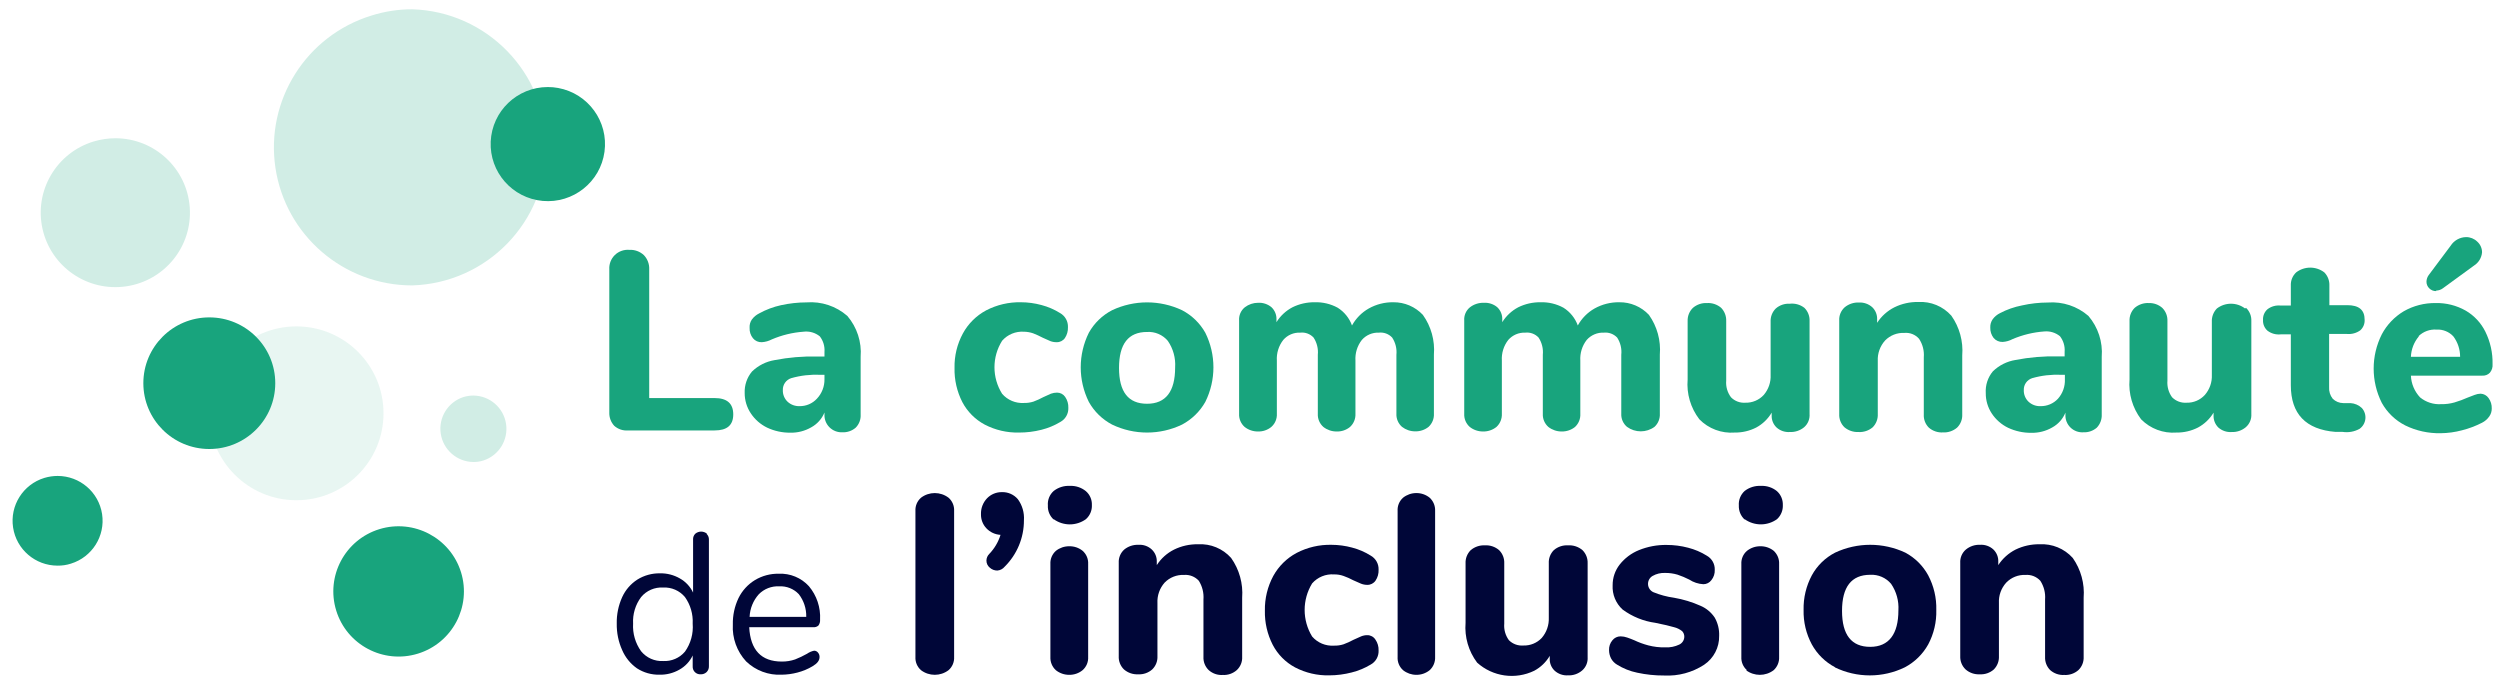
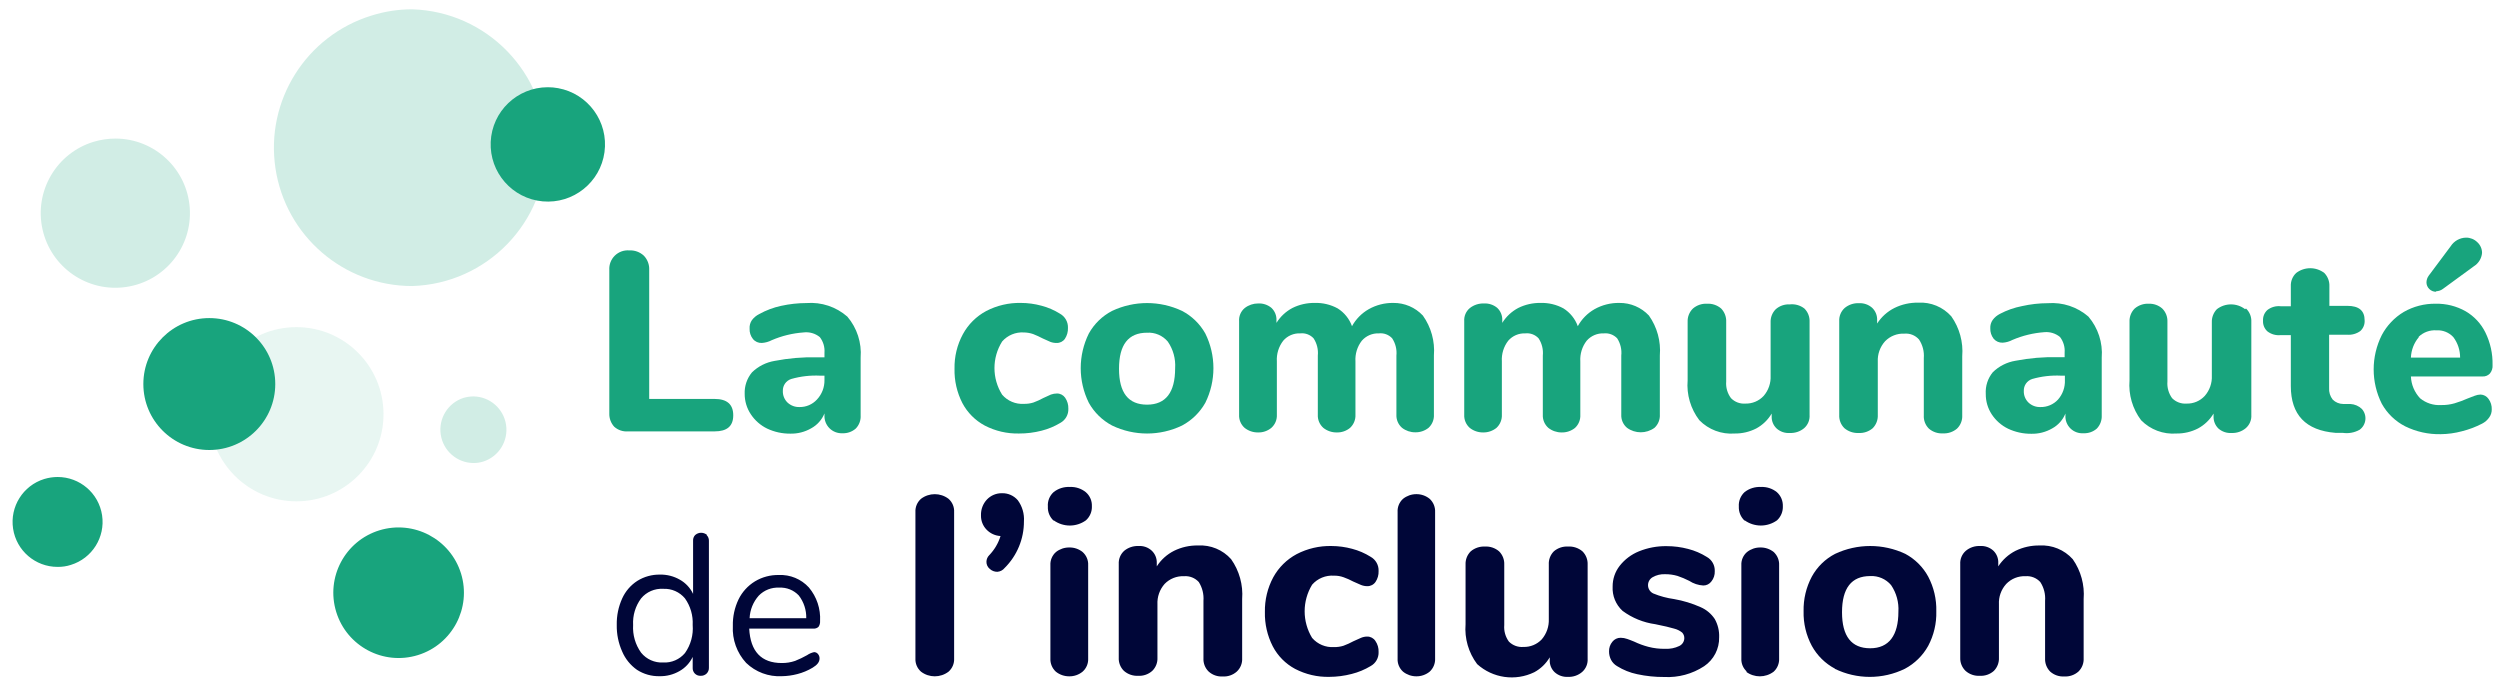
- <svg xmlns="http://www.w3.org/2000/svg" width="133" height="36" viewBox="0 0 133 36" fill="none">
-   <path fill-rule="evenodd" clip-rule="evenodd" d="M37.714 28.701C37.717 28.59 37.673 28.483 37.594 28.405L37.615 28.398C37.434 28.242 37.166 28.242 36.985 28.398C36.907 28.479 36.865 28.589 36.872 28.701V31.525C36.721 31.206 36.474 30.942 36.165 30.77C35.844 30.586 35.48 30.493 35.111 30.501C34.686 30.494 34.268 30.609 33.908 30.833C33.555 31.06 33.275 31.383 33.101 31.765C32.9 32.208 32.801 32.69 32.811 33.176C32.803 33.663 32.901 34.145 33.101 34.588C33.268 34.977 33.54 35.312 33.887 35.555C34.244 35.786 34.663 35.904 35.089 35.894C35.459 35.902 35.823 35.809 36.143 35.626C36.452 35.454 36.7 35.19 36.851 34.871V35.442C36.843 35.557 36.884 35.67 36.964 35.753C37.046 35.836 37.159 35.88 37.275 35.873C37.393 35.878 37.508 35.835 37.594 35.753C37.675 35.671 37.719 35.558 37.714 35.442V28.701ZM36.851 33.176C36.893 33.706 36.748 34.233 36.441 34.666C36.154 35.006 35.724 35.191 35.28 35.167C34.828 35.191 34.391 34.996 34.106 34.645C33.8 34.218 33.65 33.7 33.681 33.176C33.653 32.671 33.803 32.171 34.106 31.765C34.394 31.418 34.83 31.23 35.28 31.256C35.726 31.234 36.156 31.422 36.441 31.765C36.733 32.176 36.877 32.673 36.851 33.176Z" fill="#000638" />
-   <path fill-rule="evenodd" clip-rule="evenodd" d="M43.6 34.955C43.603 34.867 43.573 34.782 43.515 34.715C43.465 34.653 43.39 34.616 43.31 34.617C43.175 34.645 43.048 34.701 42.935 34.779C42.73 34.895 42.517 34.996 42.298 35.082C42.071 35.16 41.831 35.198 41.591 35.195C40.501 35.195 39.921 34.581 39.858 33.367H43.267C43.368 33.377 43.469 33.344 43.543 33.275C43.607 33.185 43.637 33.075 43.628 32.965C43.663 32.318 43.451 31.682 43.034 31.186C42.624 30.737 42.036 30.494 41.428 30.522C40.982 30.514 40.544 30.632 40.162 30.861C39.787 31.09 39.485 31.421 39.291 31.814C39.08 32.254 38.976 32.738 38.987 33.226C38.947 33.949 39.203 34.657 39.695 35.188C40.202 35.675 40.888 35.931 41.591 35.894C41.87 35.89 42.148 35.852 42.419 35.781C42.705 35.708 42.979 35.594 43.232 35.442C43.48 35.294 43.6 35.139 43.6 34.955ZM39.879 32.816C39.898 32.372 40.07 31.948 40.367 31.616C40.652 31.325 41.049 31.171 41.456 31.193C41.847 31.172 42.228 31.325 42.496 31.609C42.763 31.954 42.903 32.381 42.892 32.816H39.879Z" fill="#000638" />
-   <path d="M48.998 35.654C48.795 35.477 48.686 35.217 48.701 34.948V27.183C48.686 26.915 48.795 26.655 48.998 26.478C49.431 26.149 50.029 26.149 50.462 26.478C50.665 26.655 50.774 26.915 50.759 27.183V34.948C50.774 35.217 50.665 35.477 50.462 35.654C50.029 35.982 49.431 35.982 48.998 35.654Z" fill="#000638" />
-   <path d="M54.148 26.555C54.386 26.879 54.501 27.277 54.473 27.678C54.477 28.605 54.107 29.495 53.448 30.148C53.352 30.267 53.211 30.341 53.059 30.353C52.909 30.355 52.765 30.299 52.655 30.198C52.542 30.107 52.477 29.969 52.478 29.823C52.48 29.691 52.533 29.564 52.627 29.471C52.905 29.184 53.111 28.835 53.228 28.454C52.943 28.439 52.675 28.315 52.478 28.108C52.285 27.905 52.18 27.633 52.188 27.353C52.178 27.042 52.293 26.74 52.507 26.513C52.715 26.296 53.005 26.176 53.306 26.181C53.629 26.172 53.938 26.31 54.148 26.555Z" fill="#000638" />
-   <path fill-rule="evenodd" clip-rule="evenodd" d="M55.747 26.887C55.731 27.173 55.845 27.451 56.058 27.642V27.621C56.569 27.989 57.259 27.989 57.77 27.621C57.985 27.43 58.102 27.153 58.088 26.866C58.099 26.582 57.979 26.309 57.763 26.125C57.523 25.932 57.221 25.834 56.914 25.849C56.606 25.833 56.302 25.928 56.058 26.118C55.839 26.311 55.724 26.596 55.747 26.887ZM55.881 34.948C55.868 35.215 55.974 35.474 56.171 35.654C56.374 35.816 56.626 35.903 56.886 35.901C57.143 35.904 57.394 35.817 57.593 35.654C57.796 35.477 57.905 35.217 57.89 34.948V30.007C57.905 29.739 57.796 29.479 57.593 29.301C57.393 29.141 57.142 29.056 56.886 29.061C56.629 29.058 56.38 29.143 56.178 29.301C55.976 29.479 55.866 29.739 55.881 30.007V34.948Z" fill="#000638" />
-   <path d="M65.495 29.682C65.932 30.299 66.139 31.047 66.083 31.8V34.941C66.098 35.207 65.994 35.465 65.8 35.647C65.594 35.83 65.325 35.924 65.05 35.908C64.775 35.926 64.504 35.832 64.3 35.647C64.11 35.462 64.01 35.205 64.024 34.941V31.892C64.05 31.542 63.964 31.193 63.776 30.896C63.577 30.678 63.287 30.563 62.991 30.586C62.604 30.569 62.228 30.718 61.958 30.995C61.693 31.294 61.556 31.684 61.576 32.082V34.906C61.59 35.17 61.49 35.427 61.3 35.612C61.095 35.795 60.825 35.889 60.55 35.873C60.273 35.888 60.002 35.794 59.793 35.612C59.604 35.427 59.503 35.17 59.517 34.906V29.944C59.502 29.677 59.609 29.417 59.807 29.238C60.02 29.063 60.289 28.973 60.565 28.984C60.824 28.965 61.081 29.054 61.272 29.231C61.451 29.399 61.549 29.635 61.541 29.88V30.064C61.768 29.711 62.085 29.426 62.461 29.238C62.856 29.044 63.293 28.947 63.734 28.955C64.402 28.916 65.051 29.184 65.495 29.682Z" fill="#000638" />
-   <path d="M68.898 35.506C68.39 35.234 67.976 34.816 67.71 34.306C67.421 33.743 67.278 33.117 67.292 32.485C67.28 31.843 67.434 31.208 67.738 30.642C68.025 30.121 68.457 29.694 68.983 29.414C69.555 29.117 70.192 28.969 70.837 28.984C71.207 28.985 71.576 29.035 71.933 29.132C72.281 29.222 72.612 29.365 72.916 29.555C73.189 29.707 73.354 29.999 73.341 30.311C73.35 30.516 73.293 30.719 73.178 30.89C73.08 31.034 72.915 31.119 72.74 31.115C72.626 31.115 72.513 31.094 72.407 31.052L71.99 30.868C71.826 30.78 71.656 30.705 71.48 30.642C71.317 30.583 71.144 30.555 70.971 30.558C70.528 30.526 70.096 30.704 69.804 31.038C69.275 31.905 69.275 32.994 69.804 33.861C70.094 34.198 70.527 34.378 70.971 34.348C71.141 34.353 71.311 34.329 71.473 34.278C71.656 34.211 71.833 34.13 72.004 34.038L72.414 33.854C72.517 33.812 72.628 33.79 72.74 33.791C72.914 33.789 73.077 33.877 73.171 34.024C73.29 34.195 73.35 34.401 73.341 34.609C73.354 34.919 73.19 35.21 72.916 35.358C72.604 35.545 72.266 35.686 71.912 35.774C71.522 35.876 71.12 35.928 70.716 35.929C70.084 35.944 69.459 35.798 68.898 35.506Z" fill="#000638" />
-   <path d="M74.643 35.654C74.443 35.475 74.336 35.215 74.353 34.948V27.184C74.336 26.916 74.443 26.656 74.643 26.478C74.844 26.318 75.093 26.23 75.35 26.231C75.608 26.229 75.858 26.316 76.058 26.478C76.255 26.658 76.361 26.917 76.348 27.184V34.948C76.361 35.215 76.255 35.474 76.058 35.654C75.858 35.816 75.608 35.903 75.35 35.901C75.093 35.901 74.844 35.814 74.643 35.654Z" fill="#000638" />
-   <path d="M84.186 29.266C84.374 29.452 84.474 29.708 84.462 29.972V34.962C84.481 35.23 84.374 35.491 84.172 35.668C83.962 35.849 83.692 35.942 83.415 35.929C83.156 35.945 82.901 35.856 82.708 35.682C82.53 35.514 82.434 35.277 82.446 35.033V34.892C82.25 35.225 81.966 35.498 81.625 35.682C80.618 36.172 79.414 36.001 78.583 35.252C78.126 34.645 77.907 33.891 77.968 33.134V29.972C77.955 29.708 78.056 29.452 78.244 29.266C78.455 29.089 78.725 28.998 79.001 29.012C79.274 28.997 79.543 29.088 79.75 29.266C79.939 29.452 80.039 29.708 80.026 29.972V33.176C79.999 33.491 80.087 33.804 80.274 34.059C80.477 34.261 80.759 34.365 81.045 34.341C81.413 34.353 81.769 34.206 82.021 33.939C82.279 33.639 82.413 33.253 82.396 32.859V29.972C82.381 29.709 82.479 29.452 82.665 29.266C82.873 29.088 83.142 28.997 83.415 29.012C83.695 28.994 83.972 29.085 84.186 29.266Z" fill="#000638" />
-   <path d="M87.101 35.788C86.719 35.71 86.355 35.564 86.025 35.358C85.891 35.279 85.781 35.164 85.707 35.026C85.638 34.89 85.602 34.74 85.601 34.588C85.593 34.398 85.656 34.212 85.778 34.066C85.883 33.931 86.045 33.853 86.216 33.854C86.337 33.855 86.457 33.877 86.57 33.918C86.683 33.96 86.811 34.002 86.938 34.059C87.179 34.174 87.43 34.266 87.688 34.334C87.983 34.411 88.288 34.447 88.594 34.44C88.85 34.453 89.105 34.402 89.336 34.292C89.496 34.217 89.6 34.059 89.605 33.882C89.609 33.77 89.569 33.661 89.492 33.579C89.365 33.477 89.218 33.405 89.06 33.367C88.848 33.304 88.523 33.226 88.063 33.134C87.433 33.048 86.835 32.805 86.323 32.428C85.961 32.099 85.766 31.625 85.792 31.137C85.789 30.738 85.921 30.35 86.167 30.035C86.436 29.694 86.789 29.429 87.193 29.266C87.66 29.077 88.16 28.983 88.664 28.991C89.051 28.99 89.436 29.04 89.81 29.139C90.16 29.228 90.495 29.371 90.801 29.562C91.074 29.714 91.238 30.006 91.225 30.318C91.234 30.514 91.171 30.707 91.048 30.861C90.948 30.999 90.787 31.081 90.617 31.08C90.349 31.065 90.091 30.98 89.867 30.833C89.666 30.731 89.458 30.643 89.244 30.572C89.031 30.509 88.809 30.478 88.586 30.48C88.351 30.469 88.118 30.525 87.914 30.642C87.758 30.734 87.666 30.905 87.675 31.086C87.684 31.267 87.792 31.427 87.957 31.504C88.311 31.649 88.681 31.748 89.06 31.8C89.548 31.884 90.023 32.029 90.475 32.231C90.781 32.363 91.041 32.582 91.225 32.859C91.391 33.154 91.472 33.488 91.459 33.826C91.472 34.441 91.171 35.021 90.659 35.365C90.031 35.775 89.287 35.976 88.537 35.937C88.054 35.94 87.573 35.89 87.101 35.788Z" fill="#000638" />
-   <path fill-rule="evenodd" clip-rule="evenodd" d="M92.506 26.887C92.493 27.172 92.606 27.449 92.817 27.642V27.621C93.331 27.988 94.022 27.988 94.536 27.621C94.746 27.428 94.86 27.151 94.847 26.866C94.856 26.584 94.74 26.313 94.529 26.125C94.29 25.932 93.987 25.834 93.68 25.849C93.37 25.833 93.063 25.928 92.817 26.118C92.601 26.313 92.486 26.597 92.506 26.887ZM92.64 34.948C92.625 35.217 92.735 35.477 92.937 35.654H92.888C93.323 35.984 93.924 35.984 94.359 35.654C94.556 35.474 94.663 35.215 94.649 34.948V30.007C94.663 29.741 94.556 29.482 94.359 29.301C94.159 29.142 93.908 29.057 93.652 29.061C93.395 29.058 93.146 29.143 92.944 29.301C92.737 29.476 92.625 29.737 92.64 30.007V34.948Z" fill="#000638" />
-   <path fill-rule="evenodd" clip-rule="evenodd" d="M96.39 34.285C96.674 34.801 97.105 35.224 97.628 35.499H97.606C98.785 36.075 100.164 36.075 101.342 35.499C101.863 35.222 102.293 34.8 102.58 34.285C102.88 33.721 103.029 33.088 103.011 32.449C103.028 31.808 102.879 31.174 102.58 30.607C102.301 30.095 101.878 29.675 101.363 29.4C100.18 28.845 98.811 28.845 97.628 29.4C97.103 29.67 96.672 30.09 96.39 30.607C96.088 31.174 95.936 31.808 95.951 32.449C95.936 33.089 96.087 33.721 96.39 34.285ZM100.606 31.059C100.889 31.474 101.026 31.97 100.995 32.471C100.995 33.727 100.493 34.412 99.495 34.412C98.498 34.412 97.996 33.776 97.996 32.499C97.996 31.221 98.498 30.579 99.495 30.579C99.921 30.556 100.332 30.734 100.606 31.059Z" fill="#000638" />
-   <path d="M110.27 29.682C110.704 30.3 110.909 31.048 110.85 31.8V34.941C110.864 35.205 110.763 35.462 110.574 35.647C110.366 35.831 110.094 35.925 109.817 35.908C109.542 35.924 109.272 35.83 109.067 35.647C108.882 35.46 108.785 35.204 108.798 34.941V31.892C108.826 31.541 108.737 31.191 108.544 30.896C108.344 30.678 108.054 30.563 107.758 30.586C107.373 30.569 107 30.718 106.732 30.995C106.462 31.291 106.322 31.683 106.343 32.082V34.906C106.357 35.168 106.259 35.424 106.075 35.612C105.869 35.795 105.6 35.889 105.325 35.873C105.048 35.889 104.775 35.795 104.568 35.612C104.376 35.428 104.273 35.171 104.285 34.906V29.944C104.269 29.675 104.379 29.414 104.582 29.238C104.794 29.062 105.064 28.971 105.339 28.983C105.599 28.966 105.854 29.055 106.046 29.231C106.222 29.4 106.318 29.636 106.308 29.88V30.064C106.537 29.713 106.854 29.428 107.228 29.238C107.624 29.046 108.06 28.949 108.501 28.955C109.171 28.917 109.822 29.184 110.27 29.682Z" fill="#000638" />
-   <ellipse opacity="0.5" cx="15.769" cy="21.988" rx="4.634" ry="4.624" fill="#D1EDE5" />
-   <ellipse cx="11.135" cy="20.386" rx="3.509" ry="3.501" fill="#18A47D" />
-   <path d="M21.931 0.494C21.196 0.493 20.466 0.605 19.766 0.826C16.286 1.894 14.113 5.342 14.654 8.935C15.196 12.527 18.29 15.184 21.931 15.184C25.907 15.06 29.067 11.809 29.067 7.839C29.067 3.869 25.907 0.617 21.931 0.494Z" fill="#D1EDE5" />
-   <path d="M24.527 30.445C25.09 32.274 24.061 34.213 22.228 34.775C20.395 35.338 18.451 34.312 17.887 32.483C17.323 30.654 18.351 28.715 20.183 28.151C22.017 27.59 23.96 28.616 24.527 30.445Z" fill="#18A47D" />
-   <path d="M3.063 25.32C2.824 25.321 2.585 25.357 2.356 25.426C1.225 25.774 0.519 26.895 0.696 28.063C0.873 29.23 1.88 30.093 3.063 30.092C3.303 30.095 3.542 30.06 3.771 29.986C4.902 29.638 5.608 28.517 5.431 27.349C5.253 26.181 4.247 25.319 3.063 25.32Z" fill="#18A47D" />
-   <path d="M25.185 21.043C25.008 21.044 24.832 21.071 24.662 21.12C23.832 21.386 23.318 22.212 23.448 23.072C23.578 23.931 24.314 24.57 25.185 24.579C25.363 24.58 25.539 24.554 25.709 24.501C26.538 24.236 27.052 23.409 26.922 22.55C26.792 21.69 26.056 21.052 25.185 21.043" fill="#D1EDE5" />
-   <path d="M6.148 7.355C5.755 7.356 5.364 7.413 4.987 7.525C2.999 8.125 1.81 10.154 2.262 12.177C2.715 14.201 4.655 15.534 6.711 15.234C8.767 14.933 10.242 13.102 10.095 11.034C9.947 8.966 8.226 7.361 6.148 7.355Z" fill="#D1EDE5" />
-   <path d="M29.14 4.631C27.514 4.633 26.177 5.912 26.106 7.533C26.034 9.154 27.253 10.544 28.873 10.689C30.493 10.834 31.94 9.682 32.159 8.075C32.378 6.467 31.291 4.972 29.692 4.68C29.51 4.646 29.325 4.629 29.14 4.631Z" fill="#18A47D" />
-   <path d="M32.677 22.652C32.5 22.46 32.406 22.206 32.415 21.946V14.329C32.398 14.046 32.505 13.768 32.708 13.569C32.912 13.37 33.192 13.269 33.476 13.292C33.764 13.276 34.045 13.378 34.255 13.574C34.448 13.777 34.551 14.05 34.538 14.329V21.177H38.018C38.676 21.177 39.009 21.466 39.009 22.045C39.009 22.624 38.676 22.899 38.018 22.899H33.413C33.144 22.922 32.877 22.832 32.677 22.652Z" fill="#18A47D" />
-   <path fill-rule="evenodd" clip-rule="evenodd" d="M45.786 18.981C45.848 18.192 45.593 17.41 45.078 16.807C44.481 16.285 43.698 16.026 42.907 16.087C42.452 16.088 41.999 16.138 41.555 16.235C41.147 16.323 40.754 16.471 40.388 16.673C40.234 16.749 40.101 16.86 39.999 16.998C39.91 17.128 39.868 17.285 39.879 17.442C39.869 17.641 39.931 17.837 40.056 17.993C40.171 18.135 40.347 18.214 40.53 18.205C40.715 18.193 40.896 18.143 41.06 18.056C41.595 17.827 42.164 17.689 42.744 17.647C43.056 17.607 43.37 17.696 43.614 17.894C43.798 18.131 43.886 18.428 43.862 18.727V18.967H43.473C42.713 18.949 41.954 19.013 41.209 19.158C40.755 19.233 40.336 19.445 40.006 19.765C39.739 20.085 39.601 20.492 39.617 20.908C39.615 21.293 39.729 21.669 39.942 21.988C40.158 22.316 40.459 22.579 40.813 22.751C41.197 22.931 41.618 23.023 42.044 23.019C42.433 23.028 42.817 22.93 43.154 22.736C43.474 22.562 43.724 22.283 43.862 21.946V22.045C43.849 22.301 43.946 22.551 44.128 22.732C44.31 22.913 44.56 23.01 44.817 22.998C45.076 23.009 45.329 22.921 45.524 22.751C45.709 22.564 45.804 22.307 45.786 22.045V18.981ZM43.862 20.174C43.869 20.559 43.724 20.932 43.458 21.212C43.22 21.47 42.883 21.613 42.532 21.607C42.299 21.614 42.074 21.531 41.902 21.374C41.732 21.213 41.639 20.987 41.647 20.753C41.637 20.465 41.819 20.206 42.093 20.118C42.594 19.975 43.115 19.915 43.635 19.941H43.862V20.174Z" fill="#18A47D" />
-   <path d="M52.386 22.588C51.88 22.317 51.466 21.902 51.198 21.395C50.91 20.832 50.766 20.206 50.781 19.574C50.767 18.934 50.921 18.302 51.226 17.739C51.51 17.218 51.94 16.791 52.464 16.511C53.034 16.215 53.669 16.067 54.311 16.08C54.681 16.081 55.05 16.131 55.407 16.228C55.755 16.319 56.086 16.462 56.391 16.652C56.664 16.803 56.828 17.096 56.815 17.407C56.823 17.612 56.766 17.815 56.652 17.986C56.552 18.128 56.388 18.21 56.214 18.205C56.1 18.207 55.987 18.188 55.881 18.148L55.471 17.965C55.306 17.878 55.136 17.8 54.962 17.732C54.804 17.678 54.639 17.65 54.473 17.647C54.033 17.618 53.604 17.795 53.313 18.127C52.77 18.99 52.77 20.087 53.313 20.951C53.602 21.285 54.032 21.465 54.473 21.438C54.644 21.442 54.813 21.418 54.976 21.367C55.158 21.3 55.336 21.22 55.506 21.127L55.91 20.944C56.014 20.907 56.124 20.887 56.235 20.887C56.407 20.887 56.569 20.971 56.666 21.113C56.785 21.285 56.844 21.491 56.836 21.699C56.848 22.008 56.684 22.298 56.412 22.447C56.099 22.635 55.761 22.775 55.407 22.864C55.017 22.964 54.615 23.013 54.212 23.012C53.577 23.026 52.949 22.881 52.386 22.588Z" fill="#18A47D" />
-   <path fill-rule="evenodd" clip-rule="evenodd" d="M57.926 21.381C58.212 21.895 58.643 22.314 59.164 22.588C60.34 23.153 61.709 23.153 62.885 22.588C63.404 22.312 63.834 21.893 64.123 21.381C64.698 20.222 64.698 18.862 64.123 17.703C63.836 17.192 63.406 16.775 62.885 16.503C61.707 15.948 60.342 15.948 59.164 16.503C58.642 16.773 58.211 17.191 57.926 17.703C57.351 18.862 57.351 20.222 57.926 21.381ZM62.128 18.134C62.413 18.548 62.55 19.045 62.517 19.546V19.553C62.517 20.823 62.022 21.48 61.024 21.48C60.027 21.48 59.532 20.852 59.532 19.574C59.532 18.297 60.027 17.661 61.024 17.661C61.447 17.635 61.856 17.81 62.128 18.134Z" fill="#18A47D" />
-   <path d="M75.697 16.751C76.136 17.366 76.344 18.116 76.284 18.868V22.002C76.3 22.268 76.196 22.527 76.001 22.708C75.801 22.869 75.55 22.953 75.293 22.948C75.037 22.95 74.788 22.865 74.586 22.708C74.384 22.531 74.274 22.271 74.289 22.002V18.875C74.321 18.553 74.241 18.229 74.063 17.958C73.881 17.764 73.619 17.667 73.355 17.697C73.01 17.682 72.677 17.825 72.45 18.085C72.206 18.398 72.085 18.79 72.11 19.186V22.009C72.124 22.276 72.017 22.535 71.82 22.715C71.621 22.878 71.37 22.963 71.112 22.955C70.856 22.958 70.607 22.873 70.405 22.715C70.203 22.538 70.093 22.278 70.108 22.009V18.875C70.14 18.553 70.06 18.229 69.882 17.958C69.7 17.764 69.438 17.667 69.174 17.697C68.829 17.68 68.495 17.823 68.269 18.085C68.025 18.398 67.904 18.79 67.929 19.186V22.009C67.944 22.278 67.834 22.538 67.632 22.715C67.433 22.878 67.181 22.963 66.924 22.955C66.668 22.958 66.418 22.873 66.217 22.715C66.015 22.538 65.905 22.278 65.92 22.009V17.054C65.9 16.784 66.013 16.52 66.224 16.348C66.427 16.192 66.675 16.108 66.931 16.108C67.188 16.094 67.441 16.177 67.639 16.341C67.822 16.512 67.92 16.755 67.908 17.005V17.139C68.115 16.805 68.409 16.532 68.757 16.348C69.126 16.166 69.533 16.074 69.945 16.08C70.369 16.067 70.789 16.167 71.162 16.369C71.516 16.59 71.785 16.924 71.926 17.315C72.134 16.938 72.442 16.625 72.817 16.412C73.217 16.188 73.668 16.073 74.126 16.08C74.721 16.074 75.29 16.317 75.697 16.751Z" fill="#18A47D" />
-   <path d="M87.723 16.751C88.16 17.367 88.365 18.116 88.303 18.868V22.002C88.32 22.268 88.216 22.527 88.02 22.708C87.585 23.027 86.992 23.027 86.556 22.708C86.349 22.534 86.237 22.272 86.252 22.002V18.875C86.286 18.553 86.209 18.229 86.032 17.958C85.849 17.767 85.589 17.671 85.325 17.697C84.978 17.681 84.642 17.824 84.412 18.085C84.169 18.398 84.048 18.79 84.073 19.186V22.009C84.089 22.275 83.985 22.534 83.79 22.715C83.59 22.875 83.339 22.96 83.082 22.955C82.826 22.957 82.577 22.872 82.375 22.715C82.173 22.538 82.063 22.278 82.078 22.009V18.875C82.11 18.553 82.03 18.229 81.852 17.958C81.67 17.764 81.408 17.667 81.144 17.697C80.799 17.682 80.466 17.825 80.239 18.085C79.995 18.398 79.874 18.79 79.899 19.186V22.009C79.912 22.276 79.806 22.535 79.609 22.715C79.408 22.875 79.158 22.96 78.901 22.955C78.645 22.958 78.395 22.873 78.194 22.715C77.992 22.538 77.882 22.278 77.897 22.009V17.054C77.877 16.784 77.99 16.52 78.201 16.348C78.413 16.184 78.676 16.1 78.944 16.108C79.201 16.094 79.454 16.177 79.651 16.341C79.834 16.512 79.932 16.755 79.92 17.005V17.139C80.128 16.805 80.421 16.532 80.769 16.348C81.138 16.166 81.546 16.074 81.958 16.08C82.382 16.067 82.802 16.167 83.174 16.369C83.528 16.59 83.797 16.924 83.939 17.315C84.146 16.938 84.455 16.625 84.83 16.412C85.232 16.188 85.686 16.073 86.146 16.08C86.743 16.072 87.315 16.316 87.723 16.751Z" fill="#18A47D" />
-   <path d="M95.993 16.376C96.181 16.562 96.282 16.819 96.269 17.082V22.023C96.289 22.291 96.182 22.553 95.979 22.729C95.767 22.905 95.498 22.995 95.222 22.983C94.963 23.003 94.708 22.917 94.515 22.744C94.337 22.575 94.242 22.338 94.253 22.094V21.953C94.057 22.286 93.773 22.56 93.432 22.744C93.078 22.925 92.685 23.017 92.286 23.012C91.585 23.066 90.896 22.807 90.405 22.306C89.941 21.701 89.719 20.947 89.782 20.188V17.082C89.772 16.818 89.874 16.561 90.065 16.376C90.273 16.199 90.541 16.108 90.815 16.122C91.088 16.107 91.357 16.198 91.565 16.376C91.748 16.565 91.845 16.82 91.834 17.082V20.252C91.807 20.567 91.898 20.881 92.088 21.134C92.287 21.339 92.567 21.445 92.852 21.424C93.222 21.434 93.578 21.285 93.829 21.014C94.085 20.717 94.217 20.333 94.197 19.941V17.118C94.184 16.854 94.284 16.597 94.472 16.412C94.677 16.233 94.944 16.142 95.215 16.158C95.493 16.127 95.772 16.205 95.993 16.376Z" fill="#18A47D" />
-   <path d="M103.811 16.793C104.246 17.41 104.452 18.159 104.391 18.911V22.045C104.405 22.309 104.304 22.566 104.115 22.751C103.907 22.928 103.638 23.019 103.365 23.005C103.091 23.021 102.822 22.93 102.615 22.751C102.428 22.565 102.33 22.308 102.346 22.045V19.009C102.375 18.661 102.286 18.313 102.092 18.021C101.897 17.8 101.608 17.684 101.313 17.711C100.93 17.692 100.556 17.839 100.288 18.113C100.019 18.41 99.879 18.801 99.898 19.2V22.024C99.912 22.286 99.814 22.542 99.63 22.73C99.422 22.907 99.153 22.999 98.88 22.984C98.604 22.997 98.334 22.907 98.123 22.73C97.933 22.545 97.833 22.288 97.847 22.024V17.054C97.831 16.787 97.938 16.528 98.137 16.348C98.349 16.173 98.619 16.082 98.894 16.094C99.153 16.08 99.407 16.169 99.601 16.341C99.778 16.51 99.873 16.747 99.863 16.991V17.174C100.09 16.822 100.408 16.537 100.783 16.348C101.176 16.155 101.611 16.058 102.049 16.066C102.717 16.027 103.366 16.294 103.811 16.793Z" fill="#18A47D" />
-   <path fill-rule="evenodd" clip-rule="evenodd" d="M111.812 18.981C111.874 18.192 111.619 17.41 111.104 16.807C110.509 16.291 109.733 16.035 108.947 16.094C108.483 16.095 108.02 16.147 107.567 16.249C107.16 16.328 106.767 16.466 106.4 16.659C106.246 16.735 106.113 16.846 106.011 16.983C105.92 17.113 105.875 17.27 105.883 17.428C105.876 17.627 105.939 17.821 106.06 17.979C106.179 18.12 106.357 18.198 106.541 18.191C106.725 18.18 106.903 18.129 107.065 18.042C107.602 17.814 108.173 17.675 108.756 17.633C109.057 17.605 109.357 17.696 109.59 17.887C109.774 18.124 109.863 18.421 109.838 18.72V18.96H109.484C108.725 18.942 107.966 19.006 107.221 19.151C106.767 19.225 106.347 19.437 106.018 19.758C105.75 20.082 105.616 20.496 105.643 20.915C105.639 21.299 105.75 21.675 105.961 21.995C106.177 22.323 106.478 22.587 106.831 22.758C107.216 22.938 107.637 23.03 108.062 23.026C108.452 23.035 108.836 22.938 109.173 22.744C109.493 22.57 109.743 22.29 109.881 21.953V22.052C109.866 22.309 109.963 22.561 110.147 22.742C110.331 22.923 110.585 23.016 110.843 22.998C111.102 23.009 111.355 22.921 111.55 22.751C111.731 22.562 111.826 22.306 111.812 22.045V18.981ZM109.852 20.174C109.869 20.555 109.737 20.927 109.484 21.212C109.245 21.471 108.904 21.615 108.551 21.607C108.318 21.616 108.092 21.532 107.921 21.374C107.751 21.213 107.658 20.987 107.666 20.753C107.655 20.465 107.838 20.206 108.112 20.118C108.613 19.975 109.134 19.915 109.654 19.941H109.852V20.174Z" fill="#18A47D" />
-   <path d="M119.488 16.377C119.681 16.559 119.784 16.817 119.771 17.082V22.024C119.789 22.293 119.679 22.554 119.474 22.73C119.264 22.904 118.997 22.995 118.724 22.984C118.465 23.002 118.21 22.915 118.016 22.744C117.843 22.573 117.751 22.337 117.762 22.094V21.953C117.562 22.286 117.276 22.559 116.934 22.744C116.579 22.925 116.186 23.017 115.788 23.012C115.087 23.066 114.398 22.807 113.906 22.306C113.448 21.699 113.229 20.945 113.291 20.188V17.082C113.278 16.819 113.378 16.562 113.566 16.377C113.777 16.198 114.048 16.107 114.323 16.122C114.583 16.115 114.836 16.206 115.031 16.377C115.219 16.562 115.319 16.819 115.307 17.082V20.252C115.282 20.566 115.369 20.879 115.554 21.134C115.756 21.339 116.038 21.445 116.325 21.424C116.693 21.434 117.046 21.285 117.295 21.014C117.554 20.718 117.688 20.334 117.67 19.941V17.118C117.658 16.855 117.755 16.6 117.938 16.412C118.381 16.073 118.996 16.073 119.438 16.412L119.488 16.377Z" fill="#18A47D" />
-   <path d="M125.65 21.706C125.792 21.864 125.861 22.075 125.838 22.287C125.815 22.498 125.703 22.69 125.529 22.814C125.256 22.966 124.94 23.023 124.631 22.977H124.249C122.664 22.849 121.872 22.017 121.872 20.492V17.788H121.334C121.082 17.816 120.828 17.745 120.627 17.591C120.467 17.447 120.381 17.24 120.393 17.026C120.379 16.81 120.465 16.599 120.627 16.454C120.828 16.299 121.082 16.229 121.334 16.256H121.872V15.198C121.858 14.932 121.962 14.675 122.155 14.492C122.597 14.153 123.212 14.153 123.655 14.492C123.838 14.68 123.935 14.935 123.923 15.198V16.235H124.878C125.494 16.235 125.798 16.489 125.798 17.005C125.812 17.217 125.729 17.425 125.572 17.569C125.368 17.719 125.116 17.789 124.864 17.767H123.909V20.591C123.893 20.814 123.961 21.036 124.1 21.212C124.249 21.36 124.449 21.443 124.659 21.445H125.041C125.269 21.457 125.484 21.549 125.65 21.706Z" fill="#18A47D" />
-   <path fill-rule="evenodd" clip-rule="evenodd" d="M129.236 15.339C129.333 15.437 129.466 15.491 129.604 15.487V15.459C129.732 15.457 129.856 15.415 129.958 15.339L131.613 14.132C131.861 13.977 132.02 13.716 132.045 13.426C132.045 13.208 131.953 13 131.79 12.854C131.632 12.699 131.418 12.613 131.196 12.614C130.862 12.619 130.554 12.792 130.375 13.073L129.208 14.633C129.133 14.736 129.091 14.859 129.088 14.986C129.087 15.119 129.141 15.246 129.236 15.339ZM132.392 21.177C132.509 21.338 132.569 21.535 132.561 21.734C132.563 21.886 132.516 22.035 132.427 22.158C132.329 22.298 132.198 22.412 132.045 22.489C131.706 22.664 131.347 22.799 130.977 22.892C130.608 22.991 130.227 23.043 129.845 23.047C129.191 23.061 128.543 22.919 127.956 22.631C127.43 22.363 126.997 21.945 126.711 21.431C126.135 20.284 126.135 18.934 126.711 17.788C126.98 17.28 127.384 16.855 127.878 16.56C128.394 16.265 128.981 16.114 129.576 16.122C130.136 16.11 130.688 16.249 131.175 16.525C131.627 16.788 131.991 17.179 132.222 17.647C132.487 18.184 132.618 18.778 132.604 19.377C132.618 19.54 132.567 19.702 132.462 19.828C132.358 19.938 132.21 19.995 132.059 19.984H128.26C128.278 20.415 128.452 20.826 128.748 21.141C129.064 21.399 129.466 21.528 129.873 21.501C130.112 21.506 130.351 21.475 130.581 21.409C130.822 21.338 131.058 21.25 131.288 21.148L131.656 21.007C131.755 20.968 131.861 20.947 131.967 20.944C132.138 20.95 132.295 21.036 132.392 21.177ZM128.678 17.901C128.423 18.205 128.276 18.585 128.26 18.981H130.878C130.88 18.589 130.753 18.207 130.517 17.894C130.287 17.646 129.957 17.514 129.618 17.534C129.271 17.511 128.93 17.634 128.678 17.873V17.901Z" fill="#18A47D" />
+ <svg xmlns="http://www.w3.org/2000/svg" width="940" height="255" viewBox="0 0 940 255" preserveAspectRatio="xMinYMin meet" fill="none">
+   <path fill-rule="evenodd" clip-rule="evenodd" d="M266.55 203.3a2.853 2.853 0 00-.85-2.1l.15-.05a3.401 3.401 0 00-4.45 0 2.851 2.851 0 00-.8 2.15v20a11.998 11.998 0 00-5-5.35 14.352 14.352 0 00-7.45-1.9c-3-.05-5.952.766-8.5 2.35a15.408 15.408 0 00-5.7 6.6 22.956 22.956 0 00-2.05 10 23.364 23.364 0 002.05 10 16.104 16.104 0 005.55 6.85 15 15 0 008.5 2.4c2.61.056 5.186-.601 7.45-1.9a11.998 11.998 0 005-5.35v4.05a2.9 2.9 0 00.8 2.2 2.847 2.847 0 002.2.85 3.047 3.047 0 002.25-.85c.577-.583.885-1.38.85-2.2V203.3zm-6.1 31.7a16.045 16.045 0 01-2.9 10.55 9.997 9.997 0 01-8.2 3.55 9.998 9.998 0 01-8.3-3.7 16.198 16.198 0 01-3-10.4 15.35 15.35 0 013-10 10.001 10.001 0 018.3-3.6 10.001 10.001 0 018.2 3.6 15.851 15.851 0 012.9 10zm47.7 12.6a2.451 2.451 0 00-.6-1.7 1.852 1.852 0 00-1.45-.7 7.404 7.404 0 00-2.65 1.15 36.034 36.034 0 01-4.5 2.15 14.99 14.99 0 01-5 .8c-7.7 0-11.8-4.35-12.25-12.95h24.1a2.501 2.501 0 001.95-.65 3.402 3.402 0 00.6-2.2 18.102 18.102 0 00-4.2-12.6 14.449 14.449 0 00-11.35-4.7 16.742 16.742 0 00-8.95 2.4 16.397 16.397 0 00-6.15 6.75 21.897 21.897 0 00-2.15 10 18.952 18.952 0 005 13.9 17.95 17.95 0 0013.4 5 24.23 24.23 0 005.85-.8 21.547 21.547 0 005.75-2.4c1.75-1.05 2.6-2.15 2.6-3.45zm-26.3-15.15a13.65 13.65 0 013.45-8.5 10 10 0 017.7-3 9.4 9.4 0 017.35 2.95 13.45 13.45 0 012.8 8.55h-21.3z" fill="#000638" />
+   <path d="M346.3 252.55a6.2 6.2 0 01-2.1-5v-55a6.201 6.201 0 012.1-5 8.55 8.55 0 0110.35 0 6.198 6.198 0 012.1 5v55a6.197 6.197 0 01-2.1 5 8.548 8.548 0 01-10.35 0zm36.4-64.45a12.052 12.052 0 012.3 7.95 24.55 24.55 0 01-7.25 17.5A3.897 3.897 0 01375 215a4.102 4.102 0 01-2.85-1.1 3.35 3.35 0 01-1.25-2.65 3.604 3.604 0 011.05-2.5 17.944 17.944 0 004.25-7.2 7.898 7.898 0 01-5.3-2.45 7.452 7.452 0 01-2.05-5.35 8.303 8.303 0 012.25-5.95 7.65 7.65 0 015.65-2.35 7.554 7.554 0 015.95 2.65z" fill="#000638" />
+   <path fill-rule="evenodd" clip-rule="evenodd" d="M394 190.45a6.698 6.698 0 002.2 5.35v-.15a10.35 10.35 0 0012.1 0 6.749 6.749 0 002.25-5.35 6.601 6.601 0 00-2.3-5.25 8.85 8.85 0 00-6-1.95 9.052 9.052 0 00-6.05 1.9 6.6 6.6 0 00-2.2 5.45zm.95 57.1a6.35 6.35 0 002.05 5 8 8 0 005.05 1.75 7.746 7.746 0 005-1.75 6.197 6.197 0 002.1-5v-35a6.198 6.198 0 00-2.1-5 7.704 7.704 0 00-5-1.7 7.952 7.952 0 00-5 1.7 6.201 6.201 0 00-2.1 5v35z" fill="#000638" />
+   <path d="M462.9 210.25a23.002 23.002 0 014.15 15v22.25a6.35 6.35 0 01-2 5 7.297 7.297 0 01-5.3 1.85 7.2 7.2 0 01-5.3-1.85 6.497 6.497 0 01-1.95-5v-21.6a11.603 11.603 0 00-1.75-7.05 6.8 6.8 0 00-5.55-2.2 9.603 9.603 0 00-7.3 2.9 10.8 10.8 0 00-2.7 7.7v20a6.5 6.5 0 01-1.95 5 7.297 7.297 0 01-5.3 1.85 7.498 7.498 0 01-5.35-1.85 6.497 6.497 0 01-1.95-5V212.1a6.249 6.249 0 012.05-5 7.953 7.953 0 015.35-1.8 6.65 6.65 0 015 1.75 6.05 6.05 0 011.9 4.6v1.3a16.597 16.597 0 016.5-5.85 19.55 19.55 0 019-2 15.453 15.453 0 0112.45 5.15zm24.05 41.25a20.25 20.25 0 01-8.4-8.5 27.002 27.002 0 01-2.95-12.9 26.548 26.548 0 013.15-13.05 21.706 21.706 0 018.8-8.7 27.107 27.107 0 0113.1-3.05 29.97 29.97 0 017.75 1.05 25.023 25.023 0 016.95 3 5.85 5.85 0 013 5.35 6.852 6.852 0 01-1.15 4.1 3.649 3.649 0 01-3.1 1.6 6.347 6.347 0 01-2.35-.45l-2.95-1.3a26.126 26.126 0 00-3.6-1.6 10.013 10.013 0 00-3.6-.6 10.003 10.003 0 00-8.25 3.4 19.25 19.25 0 000 20 10 10 0 008.25 3.45 10.84 10.84 0 003.55-.5 28.033 28.033 0 003.75-1.7l2.9-1.3a5.912 5.912 0 012.3-.45 3.6 3.6 0 013.05 1.65 6.801 6.801 0 011.2 4.15 5.75 5.75 0 01-3 5.3 26.072 26.072 0 01-7.1 2.95 33.75 33.75 0 01-8.45 1.1c-4.468.1-8.888-.932-12.85-3zm40.6 1.05a6.199 6.199 0 01-2.05-5v-55a6.201 6.201 0 012.05-5 8.003 8.003 0 015-1.75 7.85 7.85 0 015 1.75 6.35 6.35 0 012.05 5v55a6.35 6.35 0 01-2.05 5 7.85 7.85 0 01-5 1.75 7.997 7.997 0 01-5-1.75zM595 207.3a6.598 6.598 0 011.95 5v35.35a6.1 6.1 0 01-2.05 5 7.651 7.651 0 01-5.35 1.85 6.85 6.85 0 01-5-1.75 5.948 5.948 0 01-1.85-4.6v-1a14.998 14.998 0 01-5.8 5.6 19.4 19.4 0 01-21.5-3.05 22.051 22.051 0 01-4.35-15v-22.4a6.598 6.598 0 011.95-5 7.702 7.702 0 015.35-1.8 7.503 7.503 0 015.3 1.8 6.598 6.598 0 011.95 5V235a9.248 9.248 0 001.75 6.25 6.9 6.9 0 005.45 2 9.098 9.098 0 006.9-2.85 11.052 11.052 0 002.65-7.65V212.3a6.551 6.551 0 011.9-5 7.503 7.503 0 015.3-1.8 7.699 7.699 0 015.45 1.8zm20.6 46.2a23.056 23.056 0 01-7.6-3.05 5.995 5.995 0 01-2.25-2.35 6.887 6.887 0 01-.75-3.1 5.447 5.447 0 011.25-3.7 3.9 3.9 0 013.1-1.5 7.56 7.56 0 012.5.45c.8.3 1.7.6 2.6 1a30.013 30.013 0 005.3 1.95c2.088.547 4.242.8 6.4.75 1.81.094 3.615-.267 5.25-1.05a3.3 3.3 0 001.9-2.9 3 3 0 00-.8-2.15 7.81 7.81 0 00-3.05-1.5c-1.5-.45-3.8-1-7.05-1.65a26.908 26.908 0 01-12.3-5 11.547 11.547 0 01-3.75-9.15 12.546 12.546 0 012.65-7.8 17.6 17.6 0 017.25-5.45 26.6 26.6 0 0110.4-1.95 31.591 31.591 0 018.1 1.05 24.683 24.683 0 017 3 5.85 5.85 0 013 5.35 5.75 5.75 0 01-1.25 3.85 3.749 3.749 0 01-3.05 1.55 10.743 10.743 0 01-5.3-1.75 32.444 32.444 0 00-4.4-1.85 16.084 16.084 0 00-4.65-.65 8.652 8.652 0 00-4.75 1.15 3.45 3.45 0 00.3 6.1 31.845 31.845 0 007.8 2.1 42.198 42.198 0 0110 3.05c2.159.941 4 2.486 5.3 4.45a13.003 13.003 0 011.65 6.85 12.798 12.798 0 01-5.65 10.9 24.996 24.996 0 01-15 4.05 46.667 46.667 0 01-10.15-1.05z" fill="#000638" />
+   <path fill-rule="evenodd" clip-rule="evenodd" d="M653.8 190.45a6.85 6.85 0 002.2 5.35v-.15a10.448 10.448 0 0012.15 0 6.852 6.852 0 002.2-5.35 6.75 6.75 0 00-2.25-5.25 8.853 8.853 0 00-6-1.95 9.208 9.208 0 00-6.1 1.9 6.75 6.75 0 00-2.2 5.45zm.95 57.1a6.197 6.197 0 002.1 5h-.35a8.599 8.599 0 0010.4 0 6.35 6.35 0 002.05-5v-35a6.35 6.35 0 00-2.05-5 7.8 7.8 0 00-5-1.7 7.952 7.952 0 00-5 1.7 6.098 6.098 0 00-2.15 5v35zm26.5-4.7a21.356 21.356 0 008.75 8.6h-.15a30 30 0 0026.4 0 21.643 21.643 0 008.75-8.6 26.14 26.14 0 003.05-13A26.504 26.504 0 00725 216.8a21.205 21.205 0 00-8.6-8.55 31.002 31.002 0 00-26.4 0 20.906 20.906 0 00-8.75 8.55 26.501 26.501 0 00-3.1 13.05 26.193 26.193 0 003.1 13zm29.8-22.85a16.051 16.051 0 012.75 10c0 8.9-3.55 13.75-10.6 13.75s-10.6-4.5-10.6-13.55 3.55-13.6 10.6-13.6a9.601 9.601 0 017.85 3.4z" fill="#000638" />
+   <path d="M779.35 210.25a23.002 23.002 0 014.1 15v22.25a6.5 6.5 0 01-1.95 5 7.397 7.397 0 01-5.35 1.85 7.294 7.294 0 01-5.3-1.85 6.648 6.648 0 01-1.9-5v-21.6a11.257 11.257 0 00-1.8-7.05 6.8 6.8 0 00-5.55-2.2 9.5 9.5 0 00-7.25 2.9 10.599 10.599 0 00-2.75 7.7v20a6.652 6.652 0 01-1.9 5 7.295 7.295 0 01-5.3 1.85 7.397 7.397 0 01-5.35-1.85 6.55 6.55 0 01-2-5V212.1a6.15 6.15 0 012.1-5 7.798 7.798 0 015.35-1.8 6.754 6.754 0 015 1.75 6.052 6.052 0 011.85 4.6v1.3a16.953 16.953 0 016.5-5.85 20.01 20.01 0 019-2 15.598 15.598 0 0112.5 5.15z" fill="#000638" />
+   <circle opacity=".5" cx="111.45" cy="155.75" r="32.75" fill="#D1EDE5" />
+   <circle cx="78.7" cy="144.4" r="24.8" fill="#18A47D" />
+   <path d="M155 3.5a50.547 50.547 0 00-15.3 2.35c-24.595 7.569-39.956 31.989-36.127 57.436 3.828 25.447 25.693 44.267 51.427 44.264 28.105-.871 50.437-23.906 50.437-52.025 0-28.118-22.332-51.154-50.437-52.025z" fill="#D1EDE5" />
+   <path d="M173.35 215.651c3.981 12.957-3.293 26.69-16.249 30.675-12.957 3.985-26.691-3.285-30.681-16.24-3.989-12.955 3.276-26.692 16.23-30.685 12.963-3.968 26.692 3.299 30.7 16.25zM21.65 179.35c-1.694.008-3.378.26-5 .75a16.9 16.9 0 005 33.05 15.453 15.453 0 005-.75 16.9 16.9 0 00-5-33.05z" fill="#18A47D" />
+   <path d="M178 149.051a13.754 13.754 0 00-3.7.55 12.548 12.548 0 00-8.577 13.824A12.55 12.55 0 00178 174.101a12.118 12.118 0 003.7-.55 12.55 12.55 0 00-3.7-24.5M43.45 52.1a29.04 29.04 0 00-8.2 1.2c-14.057 4.25-22.457 18.623-19.26 32.956 3.196 14.333 16.908 23.775 31.438 21.648 14.531-2.126 24.962-15.1 23.918-29.749C70.302 63.507 58.136 52.143 43.45 52.1z" fill="#D1EDE5" />
+   <path d="M205.95 32.8c-11.493.02-20.939 9.074-21.443 20.556-.505 11.482 8.11 21.33 19.557 22.358 11.447 1.027 21.678-7.13 23.226-18.518 1.548-11.389-6.134-21.98-17.44-24.046a20.558 20.558 0 00-3.9-.35zm25 127.65a7.053 7.053 0 01-1.85-5V101.5a6.953 6.953 0 017.5-7.35 7.45 7.45 0 015.5 2 7.246 7.246 0 012 5.35V150h24.6c4.65 0 7 2.05 7 6.15 0 4.1-2.35 6.05-7 6.05h-32.55a6.898 6.898 0 01-5.2-1.75z" fill="#18A47D" />
+   <path fill-rule="evenodd" clip-rule="evenodd" d="M323.6 134.45a21.196 21.196 0 00-5-15.4 20.85 20.85 0 00-15.35-5.1 44.708 44.708 0 00-9.55 1.05 30.024 30.024 0 00-8.25 3.1 7.65 7.65 0 00-2.75 2.3 5.003 5.003 0 00-.85 3.15 5.802 5.802 0 001.25 3.9 4.05 4.05 0 003.35 1.5 9.29 9.29 0 003.75-1.05 36.839 36.839 0 0111.9-2.9 8.099 8.099 0 016.15 1.75 8.5 8.5 0 011.75 5.9v1.7h-2.75a74.62 74.62 0 00-16 1.35 16 16 0 00-8.5 4.3 11.95 11.95 0 00-2.75 8.1 13.707 13.707 0 002.3 7.65 15.403 15.403 0 006.15 5.4 19.994 19.994 0 008.7 1.9 14.998 14.998 0 007.85-2 11.148 11.148 0 005-5.6v.7a6.453 6.453 0 006.75 6.75 7.095 7.095 0 005-1.75 6.498 6.498 0 001.85-5v-21.7zM310 142.9a10.4 10.4 0 01-2.85 7.35 8.702 8.702 0 01-6.55 2.8 6.301 6.301 0 01-4.45-1.65 5.8 5.8 0 01-1.8-4.4 4.55 4.55 0 013.15-4.5 33.502 33.502 0 0110.9-1.25h1.6v1.65z" fill="#18A47D" />
+   <path d="M370.25 160a20.397 20.397 0 01-8.4-8.45 27.002 27.002 0 01-2.95-12.9 26.196 26.196 0 013.15-13 21.548 21.548 0 018.75-8.7 27.052 27.052 0 0113.05-3.05 29.54 29.54 0 017.75 1.05 25.023 25.023 0 016.95 3 5.85 5.85 0 013 5.35 6.951 6.951 0 01-1.15 4.1 3.65 3.65 0 01-3.1 1.55 6.282 6.282 0 01-2.35-.4l-2.9-1.3a35.217 35.217 0 00-3.6-1.65 11.349 11.349 0 00-3.45-.6 10.001 10.001 0 00-8.2 3.4 18.801 18.801 0 000 20 9.998 9.998 0 008.2 3.45 11.037 11.037 0 003.55-.5 27.427 27.427 0 003.75-1.7l2.85-1.3a6.955 6.955 0 012.3-.4 3.701 3.701 0 013.05 1.6 6.903 6.903 0 011.2 4.15 5.8 5.8 0 01-3 5.3 26.072 26.072 0 01-7.1 2.95 33.404 33.404 0 01-8.45 1.05 26.639 26.639 0 01-12.9-3z" fill="#18A47D" />
+   <path fill-rule="evenodd" clip-rule="evenodd" d="M409.4 151.45a21.503 21.503 0 008.75 8.55 30.3 30.3 0 0026.3 0 21.854 21.854 0 008.75-8.55 29.347 29.347 0 000-26.05 21.395 21.395 0 00-8.75-8.5 30.8 30.8 0 00-26.3 0 21.1 21.1 0 00-8.75 8.5 29.347 29.347 0 000 26.05zm29.7-23a15.796 15.796 0 012.75 10v.05c0 9-3.5 13.65-10.55 13.65-7.05 0-10.55-4.45-10.55-13.5s3.5-13.55 10.55-13.55a9.399 9.399 0 017.8 3.35z" fill="#18A47D" />
+   <path d="M535 118.65a22.75 22.75 0 014.15 15v22.2a6.3 6.3 0 01-2 5 7.749 7.749 0 01-5 1.7 8.048 8.048 0 01-5-1.7 6.2 6.2 0 01-2.1-5V133.7a10.004 10.004 0 00-1.6-6.5 5.95 5.95 0 00-5-1.85 8.049 8.049 0 00-6.4 2.75 11.546 11.546 0 00-2.4 7.8v20a6.35 6.35 0 01-2.05 5 7.55 7.55 0 01-5 1.7 7.946 7.946 0 01-5-1.7 6.2 6.2 0 01-2.1-5v-22.2a10.004 10.004 0 00-1.6-6.5 5.95 5.95 0 00-5-1.85 7.952 7.952 0 00-6.4 2.75 11.546 11.546 0 00-2.4 7.8v20a6.2 6.2 0 01-2.1 5 7.55 7.55 0 01-5 1.7 7.946 7.946 0 01-5-1.7 6.2 6.2 0 01-2.1-5v-35.1a5.899 5.899 0 012.15-5 8.15 8.15 0 015-1.7 7.203 7.203 0 015 1.65 6.05 6.05 0 011.9 4.7v.95a15.7 15.7 0 016-5.6 18.25 18.25 0 018.4-1.9 16.955 16.955 0 018.6 2.05 13.155 13.155 0 015.4 6.7 16.503 16.503 0 016.3-6.4 18.292 18.292 0 019.25-2.35 15.002 15.002 0 0111.1 4.75zm85 0a22.749 22.749 0 014.1 15v22.2a6.3 6.3 0 01-2 5 8.75 8.75 0 01-10.35 0 6.098 6.098 0 01-2.15-5V133.7a9.999 9.999 0 00-1.55-6.5 6.1 6.1 0 00-5-1.85 8.098 8.098 0 00-6.45 2.75 11.546 11.546 0 00-2.4 7.8v20a6.3 6.3 0 01-2 5 7.749 7.749 0 01-5 1.7 8.048 8.048 0 01-5-1.7 6.197 6.197 0 01-2.1-5v-22.2a10.004 10.004 0 00-1.6-6.5 5.95 5.95 0 00-5-1.85 8.049 8.049 0 00-6.4 2.75 11.546 11.546 0 00-2.4 7.8v20a6.35 6.35 0 01-2.05 5 7.797 7.797 0 01-5 1.7 7.946 7.946 0 01-5-1.7 6.197 6.197 0 01-2.1-5v-35.1a5.899 5.899 0 012.15-5 8.149 8.149 0 015.25-1.7 7.203 7.203 0 015 1.65 6.05 6.05 0 011.9 4.7v.95a15.7 15.7 0 016-5.6 18.25 18.25 0 018.4-1.9 16.957 16.957 0 018.6 2.05 13.155 13.155 0 015.4 6.7 16.503 16.503 0 016.3-6.4 18.501 18.501 0 019.3-2.35 15.003 15.003 0 0111.15 4.75zm58.45-2.65a6.602 6.602 0 011.95 5v35a6.052 6.052 0 01-2.05 5 7.85 7.85 0 01-5.35 1.8 6.697 6.697 0 01-5-1.7 5.948 5.948 0 01-1.85-4.6v-1a14.998 14.998 0 01-5.8 5.6 17.298 17.298 0 01-8.1 1.9 16.797 16.797 0 01-13.3-5 21.748 21.748 0 01-4.4-15v-22a6.6 6.6 0 012-5 7.551 7.551 0 015.3-1.8 7.503 7.503 0 015.3 1.8 6.75 6.75 0 011.9 5v22.45a9.148 9.148 0 001.8 6.25 6.8 6.8 0 005.4 2.05 9.05 9.05 0 006.9-2.9 10.8 10.8 0 002.6-7.6v-20a6.598 6.598 0 011.95-5 7.35 7.35 0 015.25-1.8 7.605 7.605 0 015.5 1.55zm55.25 2.95a22.853 22.853 0 014.1 15v22.2a6.5 6.5 0 01-1.95 5 7.551 7.551 0 01-5.3 1.8 7.4 7.4 0 01-5.3-1.8 6.497 6.497 0 01-1.9-5v-21.5a11.006 11.006 0 00-1.8-7 6.55 6.55 0 00-5.5-2.2 9.499 9.499 0 00-7.25 2.85 10.7 10.7 0 00-2.75 7.7v20a6.652 6.652 0 01-1.9 5 7.499 7.499 0 01-5.3 1.8 7.697 7.697 0 01-5.35-1.8 6.497 6.497 0 01-1.95-5v-35.2a6.249 6.249 0 012.05-5 7.847 7.847 0 015.35-1.8 6.95 6.95 0 015 1.75 6.052 6.052 0 011.85 4.6v1.3a16.597 16.597 0 016.5-5.85 19.46 19.46 0 018.95-2 15.453 15.453 0 0112.45 5.15z" fill="#18A47D" />
+   <path fill-rule="evenodd" clip-rule="evenodd" d="M790.25 134.45a21.204 21.204 0 00-5-15.4A20.853 20.853 0 00770 114c-3.281.008-6.55.377-9.75 1.1A30.022 30.022 0 00752 118a7.641 7.641 0 00-2.75 2.3 5.003 5.003 0 00-.9 3.15 6.042 6.042 0 001.25 3.9 4.197 4.197 0 003.4 1.5 8.955 8.955 0 003.7-1.05 37.418 37.418 0 0111.95-2.9 8.101 8.101 0 015.9 1.8 8.5 8.5 0 011.75 5.9v1.7h-2.5a74.614 74.614 0 00-16 1.35 15.85 15.85 0 00-8.5 4.3 11.75 11.75 0 00-2.65 8.2 13.698 13.698 0 002.25 7.65 15.39 15.39 0 006.15 5.4 19.994 19.994 0 008.7 1.9 15 15 0 007.85-2 11.144 11.144 0 005-5.6v.7a6.349 6.349 0 006.8 6.7 7.097 7.097 0 005-1.75 6.7 6.7 0 001.85-5v-21.7zm-13.85 8.45a10.4 10.4 0 01-2.6 7.35 8.697 8.697 0 01-6.6 2.8 6.197 6.197 0 01-4.45-1.65 5.8 5.8 0 01-1.8-4.4 4.55 4.55 0 013.15-4.5 33.499 33.499 0 0110.9-1.25h1.4v1.65z" fill="#18A47D" />
+   <path d="M844.5 116a6.45 6.45 0 012 5v35a6.048 6.048 0 01-2.1 5 7.753 7.753 0 01-5.3 1.8 6.803 6.803 0 01-5-1.7 6.1 6.1 0 01-1.8-4.6v-1a15.292 15.292 0 01-5.85 5.6 17.298 17.298 0 01-8.1 1.9 16.798 16.798 0 01-13.3-5 22 22 0 01-4.35-15v-22a6.6 6.6 0 011.95-5 7.603 7.603 0 015.35-1.8 7.253 7.253 0 015 1.8 6.597 6.597 0 011.95 5v22.45a9.4 9.4 0 001.75 6.25 6.9 6.9 0 005.45 2.05 8.948 8.948 0 006.85-2.9 10.798 10.798 0 002.65-7.6v-20a6.75 6.75 0 011.9-5 8.7 8.7 0 0110.6 0l.35-.25zm43.55 37.75a5.3 5.3 0 01-.85 7.85 9.996 9.996 0 01-6.35 1.15h-2.7c-11.2-.9-16.8-6.8-16.8-17.6V126h-3.8a6.95 6.95 0 01-5-1.4 5.001 5.001 0 01-1.65-4 5 5 0 011.65-4.05 6.95 6.95 0 015-1.4h3.8v-7.5a6.45 6.45 0 012-5 8.7 8.7 0 0110.6 0 6.75 6.75 0 011.9 5V115h6.75c4.35 0 6.5 1.8 6.5 5.45a4.998 4.998 0 01-1.6 4 7.353 7.353 0 01-5 1.4h-6.75v20a6.352 6.352 0 001.35 4.4 5.65 5.65 0 003.95 1.65h2.7a6.75 6.75 0 014.3 1.85z" fill="#18A47D" />
+   <path fill-rule="evenodd" clip-rule="evenodd" d="M913.4 108.65a3.498 3.498 0 002.6 1.05v-.2a4.297 4.297 0 002.5-.85l11.7-8.55a6.547 6.547 0 003.05-5 5.448 5.448 0 00-1.8-4.05 5.95 5.95 0 00-4.2-1.7 7 7 0 00-5.8 3.25l-8.25 11.05a4.4 4.4 0 00-.85 2.5 3.447 3.447 0 001.05 2.5zM935.7 150a6.303 6.303 0 011.2 3.95 5.006 5.006 0 01-.95 3 7.302 7.302 0 01-2.7 2.35 35.007 35.007 0 01-7.55 2.85 31.937 31.937 0 01-8 1.1 28.84 28.84 0 01-13.35-2.95 20.943 20.943 0 01-8.8-8.5 28.803 28.803 0 010-25.8 22.298 22.298 0 018.25-8.7 23.454 23.454 0 0112-3.1 21.953 21.953 0 0111.3 2.85 18.856 18.856 0 017.4 7.95 26.355 26.355 0 012.7 12.25 4.447 4.447 0 01-1 3.2 3.549 3.549 0 01-2.85 1.1H906.5a12.749 12.749 0 003.45 8.2 11.35 11.35 0 007.95 2.55c1.69.033 3.375-.187 5-.65a41.175 41.175 0 005-1.85l2.6-1a6.605 6.605 0 012.2-.45 3.801 3.801 0 013 1.65zm-26.25-23.2a12.704 12.704 0 00-2.95 7.65H925a12.697 12.697 0 00-2.55-7.7 8 8 0 00-6.35-2.55 8.8 8.8 0 00-6.65 2.4v.2z" fill="#18A47D" />
</svg>
